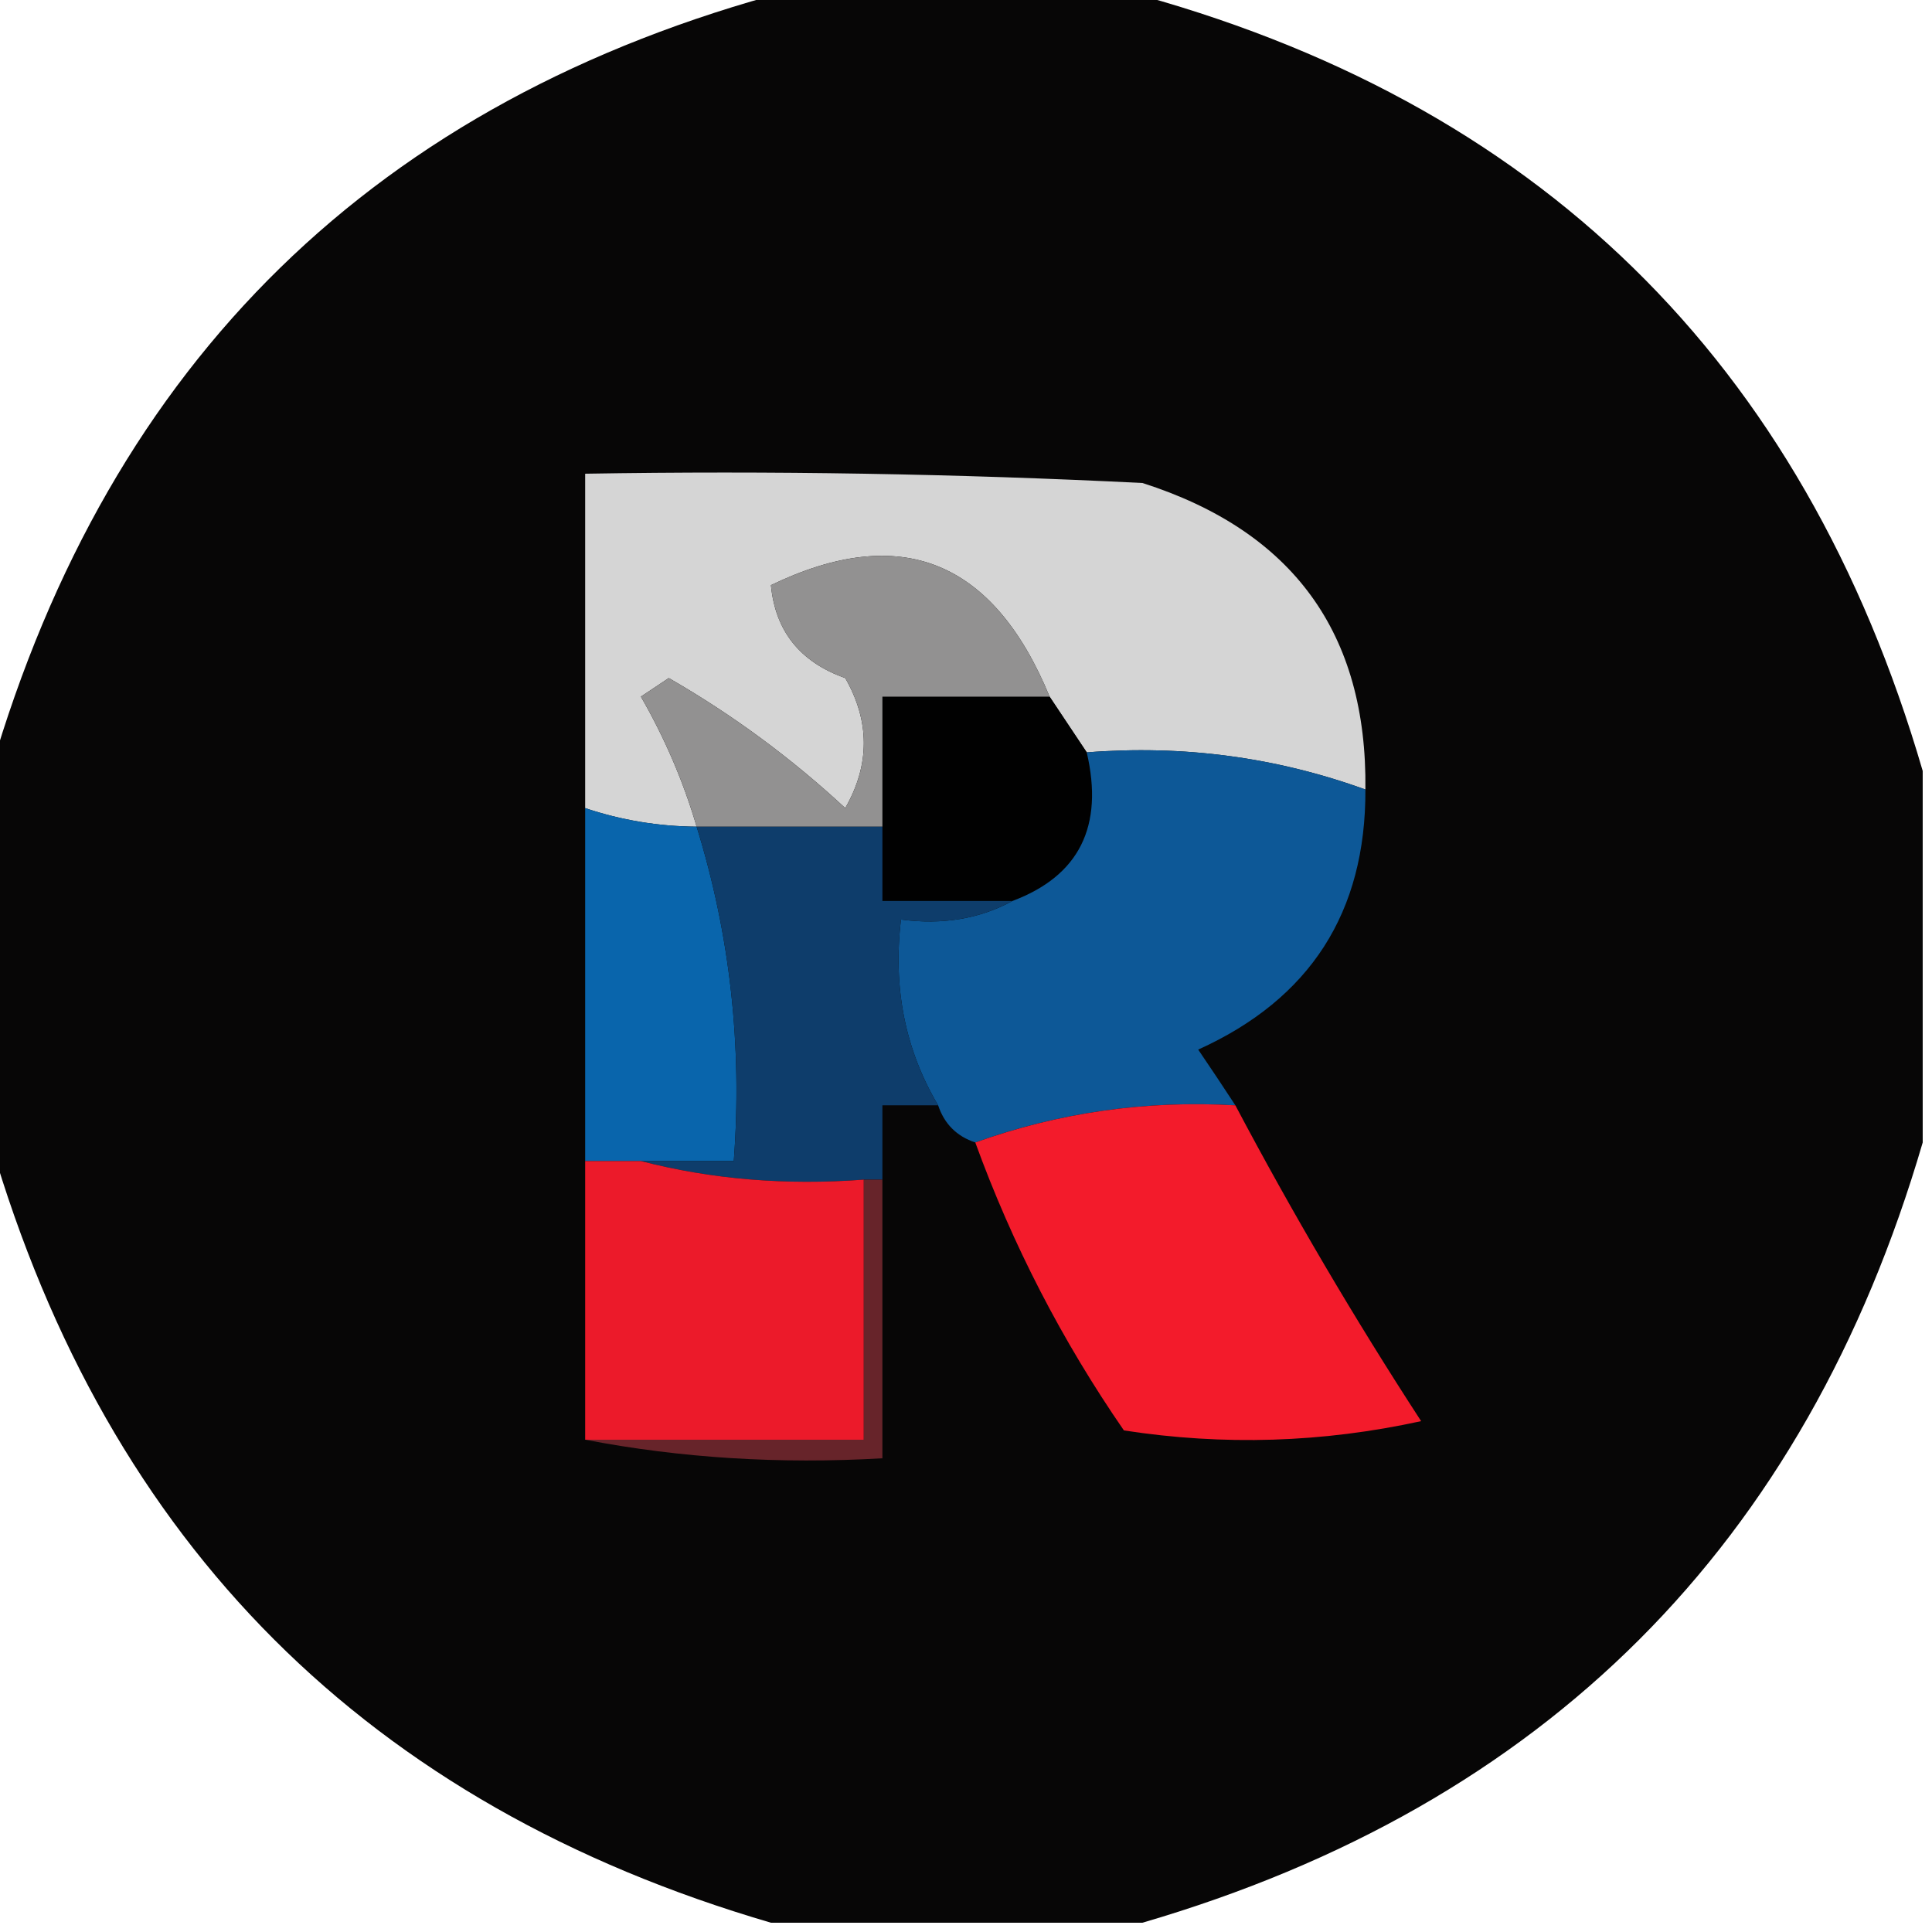
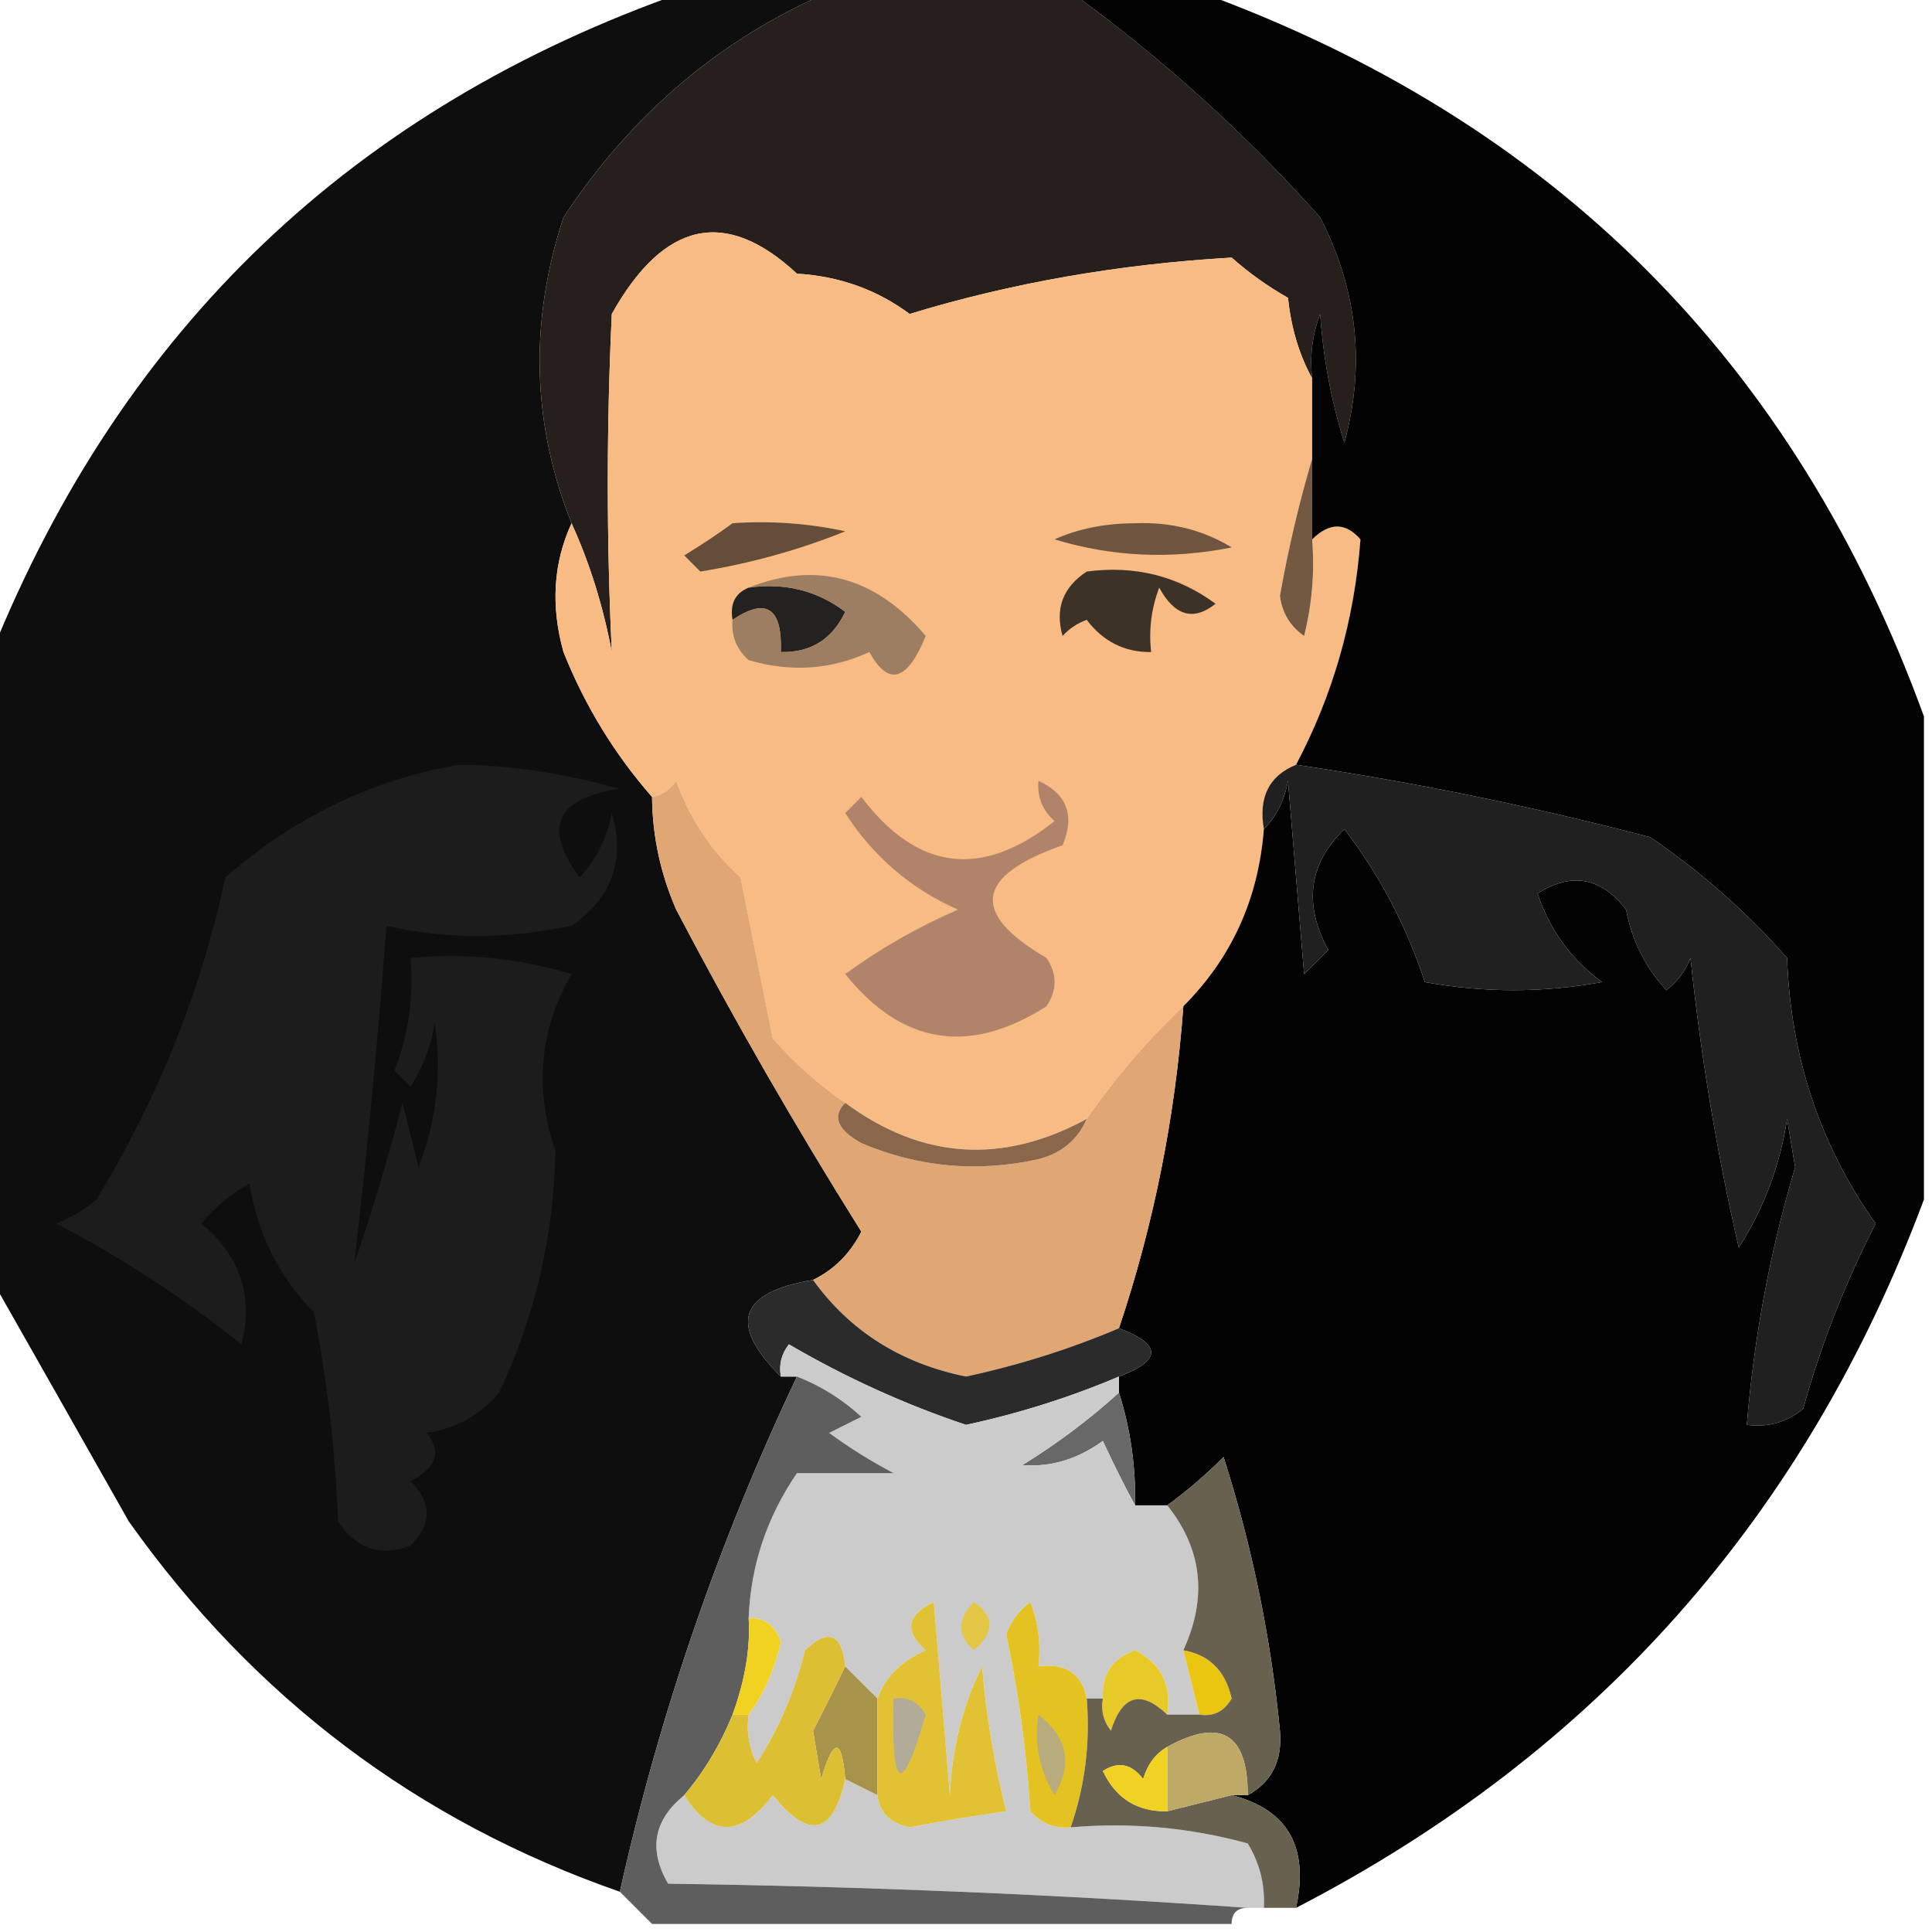
- <svg xmlns="http://www.w3.org/2000/svg" version="1.1" width="104px" height="104px" style="shape-rendering:geometricPrecision; text-rendering:geometricPrecision; image-rendering:optimizeQuality; fill-rule:evenodd; clip-rule:evenodd">
+ <svg xmlns="http://www.w3.org/2000/svg" version="1.1" width="120px" height="120px" style="shape-rendering:geometricPrecision; text-rendering:geometricPrecision; image-rendering:optimizeQuality; fill-rule:evenodd; clip-rule:evenodd">
  <g>
-     <path style="opacity:0.998" fill="#070606" d="M 42.5,-0.5 C 48.5,-0.5 54.5,-0.5 60.5,-0.5C 82.722,5.388 97.055,19.388 103.5,41.5C 103.5,48.167 103.5,54.833 103.5,61.5C 97.167,83.167 83.167,97.167 61.5,103.5C 54.833,103.5 48.167,103.5 41.5,103.5C 19.833,97.167 5.833,83.167 -0.5,61.5C -0.5,54.833 -0.5,48.167 -0.5,41.5C 5.945,19.388 20.278,5.388 42.5,-0.5 Z" />
+     <path style="opacity:0.969" fill="#070707" d="M 42.5,-0.5 C 45.5,-0.5 48.5,-0.5 51.5,-0.5C 44.729,2.42 39.229,7.087 35,13.5C 32.869,19.974 33.036,26.307 35.5,32.5C 34.366,34.966 34.199,37.633 35,40.5C 36.33,43.829 38.163,46.829 40.5,49.5C 40.523,51.927 41.023,54.26 42,56.5C 45.567,63.298 49.4,69.964 53.5,76.5C 52.812,77.855 51.812,78.855 50.5,79.5C 45.897,80.258 45.23,82.258 48.5,85.5C 48.833,85.5 49.167,85.5 49.5,85.5C 44.633,95.769 40.966,106.436 38.5,117.5C 25.945,113.125 15.779,105.458 8,94.5C 5.139,89.438 2.306,84.438 -0.5,79.5C -0.5,66.5 -0.5,53.5 -0.5,40.5C 7.654,20.346 21.988,6.679 42.5,-0.5 Z" />
  </g>
  <g>
-     <path style="opacity:0.996" fill="#d6d6d6" d="M 73.5,42.5 C 68.692,40.758 63.692,40.091 58.5,40.5C 57.833,39.5 57.167,38.5 56.5,37.5C 53.465,30.139 48.465,28.139 41.5,31.5C 41.736,33.973 43.069,35.64 45.5,36.5C 46.833,38.833 46.833,41.167 45.5,43.5C 42.583,40.795 39.416,38.462 36,36.5C 35.5,36.833 35,37.167 34.5,37.5C 35.788,39.739 36.788,42.072 37.5,44.5C 35.435,44.483 33.435,44.15 31.5,43.5C 31.5,37.5 31.5,31.5 31.5,25.5C 41.506,25.334 51.506,25.5 61.5,26C 69.6,28.59 73.6,34.09 73.5,42.5 Z" />
+     <path style="opacity:1" fill="#271f1b" d="M 51.5,-0.5 C 56.5,-0.5 61.5,-0.5 66.5,-0.5C 72.148,3.584 77.315,8.251 82,13.5C 84.314,18.009 84.814,22.676 83.5,27.5C 82.682,24.893 82.182,22.226 82,19.5C 81.51,20.793 81.343,22.127 81.5,23.5C 80.698,22.048 80.198,20.382 80,18.5C 78.745,17.789 77.579,16.956 76.5,16C 69.488,16.406 62.821,17.572 56.5,19.5C 54.453,17.985 52.119,17.151 49.5,17C 45.076,12.884 41.242,13.717 38,19.5C 37.669,26.518 37.669,33.518 38,40.5C 37.454,37.621 36.621,34.954 35.5,32.5C 33.036,26.307 32.869,19.974 35,13.5C 39.229,7.087 44.729,2.42 51.5,-0.5 Z" />
  </g>
  <g>
-     <path style="opacity:1" fill="#010101" d="M 56.5,37.5 C 57.167,38.5 57.833,39.5 58.5,40.5C 59.428,44.483 58.095,47.15 54.5,48.5C 52.167,48.5 49.833,48.5 47.5,48.5C 47.5,47.167 47.5,45.833 47.5,44.5C 47.5,42.167 47.5,39.833 47.5,37.5C 50.5,37.5 53.5,37.5 56.5,37.5 Z" />
+     <path style="opacity:1" fill="#f7bb83" d="M 81.5,23.5 C 81.5,25.167 81.5,26.833 81.5,28.5C 80.702,31.171 80.035,34.004 79.5,37C 79.63,38.059 80.13,38.892 81,39.5C 81.496,37.527 81.662,35.527 81.5,33.5C 82.575,32.438 83.575,32.438 84.5,33.5C 84.133,38.482 82.8,43.149 80.5,47.5C 78.823,48.183 78.157,49.517 78.5,51.5C 78.163,55.836 76.496,59.503 73.5,62.5C 71.273,64.607 69.273,66.94 67.5,69.5C 62.255,72.345 57.255,72.012 52.5,68.5C 50.897,67.404 49.397,66.07 48,64.5C 47.333,61.167 46.667,57.833 46,54.5C 44.171,52.844 42.837,50.844 42,48.5C 41.617,49.056 41.117,49.389 40.5,49.5C 38.163,46.829 36.33,43.829 35,40.5C 34.199,37.633 34.366,34.966 35.5,32.5C 36.621,34.954 37.454,37.621 38,40.5C 37.669,33.518 37.669,26.518 38,19.5C 41.242,13.717 45.076,12.884 49.5,17C 52.119,17.151 54.453,17.985 56.5,19.5C 62.821,17.572 69.488,16.406 76.5,16C 77.579,16.956 78.745,17.789 80,18.5C 80.198,20.382 80.698,22.048 81.5,23.5 Z" />
  </g>
  <g>
-     <path style="opacity:1" fill="#929191" d="M 56.5,37.5 C 53.5,37.5 50.5,37.5 47.5,37.5C 47.5,39.833 47.5,42.167 47.5,44.5C 44.167,44.5 40.833,44.5 37.5,44.5C 36.788,42.072 35.788,39.739 34.5,37.5C 35,37.167 35.5,36.833 36,36.5C 39.416,38.462 42.583,40.795 45.5,43.5C 46.833,41.167 46.833,38.833 45.5,36.5C 43.069,35.64 41.736,33.973 41.5,31.5C 48.465,28.139 53.465,30.139 56.5,37.5 Z" />
+     <path style="opacity:1" fill="#6f553f" d="M 65.5,33.5 C 66.964,32.84 68.631,32.507 70.5,32.5C 72.713,32.412 74.713,32.912 76.5,34C 72.745,34.755 69.078,34.589 65.5,33.5 Z" />
  </g>
  <g>
-     <path style="opacity:1" fill="#0d5897" d="M 58.5,40.5 C 63.692,40.091 68.692,40.758 73.5,42.5C 73.528,49.109 70.528,53.776 64.5,56.5C 65.192,57.518 65.859,58.518 66.5,59.5C 61.657,59.222 56.99,59.889 52.5,61.5C 51.5,61.167 50.833,60.5 50.5,59.5C 48.727,56.512 48.06,53.178 48.5,49.5C 50.735,49.795 52.735,49.461 54.5,48.5C 58.095,47.15 59.428,44.483 58.5,40.5 Z" />
+     <path style="opacity:1" fill="#644d39" d="M 45.5,32.5 C 47.857,32.337 50.19,32.503 52.5,33C 49.644,34.153 46.644,34.986 43.5,35.5C 43.167,35.167 42.833,34.833 42.5,34.5C 43.602,33.824 44.602,33.158 45.5,32.5 Z" />
  </g>
  <g>
-     <path style="opacity:1" fill="#0965ac" d="M 31.5,43.5 C 33.435,44.15 35.435,44.483 37.5,44.5C 39.299,50.316 39.965,56.316 39.5,62.5C 37.833,62.5 36.167,62.5 34.5,62.5C 33.5,62.5 32.5,62.5 31.5,62.5C 31.5,56.167 31.5,49.833 31.5,43.5 Z" />
+     <path style="opacity:1" fill="#3d3228" d="M 67.5,35.5 C 70.482,35.104 73.149,35.771 75.5,37.5C 74.132,38.594 72.965,38.26 72,36.5C 71.51,37.793 71.343,39.127 71.5,40.5C 69.857,40.52 68.524,39.853 67.5,38.5C 66.914,38.709 66.414,39.043 66,39.5C 65.516,37.807 66.016,36.473 67.5,35.5 Z" />
  </g>
  <g>
-     <path style="opacity:1" fill="#0e3d6b" d="M 37.5,44.5 C 40.833,44.5 44.167,44.5 47.5,44.5C 47.5,45.833 47.5,47.167 47.5,48.5C 49.833,48.5 52.167,48.5 54.5,48.5C 52.735,49.461 50.735,49.795 48.5,49.5C 48.06,53.178 48.727,56.512 50.5,59.5C 49.5,59.5 48.5,59.5 47.5,59.5C 47.5,60.833 47.5,62.167 47.5,63.5C 47.167,63.5 46.833,63.5 46.5,63.5C 42.298,63.817 38.298,63.483 34.5,62.5C 36.167,62.5 37.833,62.5 39.5,62.5C 39.965,56.316 39.299,50.316 37.5,44.5 Z" />
+     <path style="opacity:1" fill="#735842" d="M 81.5,28.5 C 81.5,30.167 81.5,31.833 81.5,33.5C 81.662,35.527 81.496,37.527 81,39.5C 80.13,38.892 79.63,38.059 79.5,37C 80.035,34.004 80.702,31.171 81.5,28.5 Z" />
  </g>
  <g>
-     <path style="opacity:1" fill="#f31b2b" d="M 66.5,59.5 C 69.57,65.304 72.903,70.97 76.5,76.5C 71.198,77.663 65.864,77.829 60.5,77C 57.169,72.172 54.503,67.005 52.5,61.5C 56.99,59.889 61.657,59.222 66.5,59.5 Z" />
+     <path style="opacity:1" fill="#242220" d="M 46.5,36.5 C 48.751,36.181 50.751,36.681 52.5,38C 51.692,39.706 50.359,40.539 48.5,40.5C 48.598,37.752 47.598,37.086 45.5,38.5C 45.328,37.508 45.662,36.842 46.5,36.5 Z" />
  </g>
  <g>
-     <path style="opacity:1" fill="#ec1a2a" d="M 31.5,62.5 C 32.5,62.5 33.5,62.5 34.5,62.5C 38.298,63.483 42.298,63.817 46.5,63.5C 46.5,68.167 46.5,72.833 46.5,77.5C 41.5,77.5 36.5,77.5 31.5,77.5C 31.5,72.5 31.5,67.5 31.5,62.5 Z" />
+     <path style="opacity:1" fill="#9e7e63" d="M 46.5,36.5 C 50.709,34.826 54.376,35.826 57.5,39.5C 56.35,42.321 55.184,42.654 54,40.5C 51.599,41.602 49.099,41.769 46.5,41C 45.748,40.329 45.414,39.496 45.5,38.5C 47.598,37.086 48.598,37.752 48.5,40.5C 50.359,40.539 51.692,39.706 52.5,38C 50.751,36.681 48.751,36.181 46.5,36.5 Z" />
  </g>
  <g>
-     <path style="opacity:1" fill="#67242a" d="M 46.5,63.5 C 46.833,63.5 47.167,63.5 47.5,63.5C 47.5,68.5 47.5,73.5 47.5,78.5C 41.974,78.821 36.641,78.488 31.5,77.5C 36.5,77.5 41.5,77.5 46.5,77.5C 46.5,72.833 46.5,68.167 46.5,63.5 Z" />
+     <path style="opacity:0.998" fill="#040303" d="M 66.5,-0.5 C 69.167,-0.5 71.833,-0.5 74.5,-0.5C 96.5,7.5 111.5,22.5 119.5,44.5C 119.5,54.5 119.5,64.5 119.5,74.5C 112.151,94.182 99.151,108.849 80.5,118.5C 81.32,114.721 79.987,112.388 76.5,111.5C 76.833,111.5 77.167,111.5 77.5,111.5C 78.993,110.688 79.66,109.355 79.5,107.5C 78.934,101.704 77.768,96.038 76,90.5C 74.855,91.636 73.688,92.636 72.5,93.5C 71.833,93.5 71.167,93.5 70.5,93.5C 70.552,91.097 70.219,88.764 69.5,86.5C 69.5,86.167 69.5,85.833 69.5,85.5C 72.167,84.5 72.167,83.5 69.5,82.5C 71.662,76.054 72.995,69.387 73.5,62.5C 76.496,59.503 78.163,55.836 78.5,51.5C 79.268,50.737 79.768,49.737 80,48.5C 80.333,52.5 80.667,56.5 81,60.5C 81.5,60 82,59.5 82.5,59C 80.947,56.163 81.28,53.663 83.5,51.5C 85.68,54.329 87.347,57.496 88.5,61C 92.167,61.667 95.833,61.667 99.5,61C 97.586,59.587 96.253,57.753 95.5,55.5C 97.611,54.151 99.445,54.485 101,56.5C 101.36,58.421 102.194,60.088 103.5,61.5C 104.192,60.975 104.692,60.308 105,59.5C 105.638,65.596 106.638,71.596 108,77.5C 109.562,75.043 110.562,72.376 111,69.5C 111.167,70.5 111.333,71.5 111.5,72.5C 109.945,77.713 108.945,83.046 108.5,88.5C 109.822,88.67 110.989,88.337 112,87.5C 113.108,83.509 114.608,79.675 116.5,76C 113.049,71.126 111.215,65.626 111,59.5C 108.463,56.628 105.63,54.128 102.5,52C 95.245,50.102 87.912,48.602 80.5,47.5C 82.8,43.149 84.133,38.482 84.5,33.5C 83.575,32.438 82.575,32.438 81.5,33.5C 81.5,31.833 81.5,30.167 81.5,28.5C 81.5,26.833 81.5,25.167 81.5,23.5C 81.343,22.127 81.51,20.793 82,19.5C 82.182,22.226 82.682,24.893 83.5,27.5C 84.814,22.676 84.314,18.009 82,13.5C 77.315,8.251 72.148,3.584 66.5,-0.5 Z" />
+   </g>
+   <g>
+     <path style="opacity:1" fill="#1c1c1c" d="M 28.5,47.5 C 31.693,47.524 35.026,48.024 38.5,49C 34.54,49.562 33.707,51.395 36,54.5C 37.044,53.377 37.71,52.044 38,50.5C 38.855,53.407 38.021,55.74 35.5,57.5C 31.455,58.346 27.622,58.346 24,57.5C 23.489,64.431 22.823,71.431 22,78.5C 23.125,75.216 24.125,71.883 25,68.5C 25.333,69.833 25.667,71.167 26,72.5C 27.124,69.558 27.458,66.558 27,63.5C 26.781,64.938 26.281,66.271 25.5,67.5C 25.167,67.167 24.833,66.833 24.5,66.5C 25.374,64.253 25.708,61.92 25.5,59.5C 28.898,59.18 32.232,59.513 35.5,60.5C 33.513,63.95 33.18,67.617 34.5,71.5C 34.4,76.777 33.233,81.777 31,86.5C 29.829,87.893 28.329,88.727 26.5,89C 27.458,90.147 27.125,91.147 25.5,92C 26.833,93.333 26.833,94.667 25.5,96C 23.633,96.711 22.133,96.211 21,94.5C 20.828,90.129 20.328,85.796 19.5,81.5C 17.317,79.293 15.984,76.626 15.5,73.5C 14.354,74.145 13.354,74.978 12.5,76C 14.922,78.003 15.755,80.503 15,83.5C 11.389,80.614 7.556,78.114 3.5,76C 4.416,75.626 5.25,75.126 6,74.5C 9.828,68.195 12.495,61.528 14,54.5C 18.253,50.77 23.086,48.437 28.5,47.5 Z" />
+   </g>
+   <g>
+     <path style="opacity:1" fill="#b0836a" d="M 64.5,48.5 C 66.273,49.314 66.773,50.648 66,52.5C 60.578,54.397 60.244,56.73 65,59.5C 65.667,60.5 65.667,61.5 65,62.5C 60.196,65.56 56.03,64.894 52.5,60.5C 54.68,58.91 57.013,57.577 59.5,56.5C 56.568,55.2 54.234,53.2 52.5,50.5C 52.833,50.167 53.167,49.833 53.5,49.5C 56.979,54.095 60.979,54.595 65.5,51C 64.748,50.329 64.414,49.496 64.5,48.5 Z" />
+   </g>
+   <g>
+     <path style="opacity:1" fill="#e0a673" d="M 52.5,68.5 C 51.668,69.329 52.001,70.162 53.5,71C 57.039,72.504 60.705,72.837 64.5,72C 65.942,71.623 66.942,70.79 67.5,69.5C 69.273,66.94 71.273,64.607 73.5,62.5C 72.995,69.387 71.662,76.054 69.5,82.5C 66.452,83.793 63.285,84.793 60,85.5C 55.962,84.679 52.795,82.679 50.5,79.5C 51.812,78.855 52.812,77.855 53.5,76.5C 49.4,69.964 45.567,63.298 42,56.5C 41.023,54.26 40.523,51.927 40.5,49.5C 41.117,49.389 41.617,49.056 42,48.5C 42.837,50.844 44.171,52.844 46,54.5C 46.667,57.833 47.333,61.167 48,64.5C 49.397,66.07 50.897,67.404 52.5,68.5 Z" />
+   </g>
+   <g>
+     <path style="opacity:1" fill="#8a674b" d="M 52.5,68.5 C 57.255,72.012 62.255,72.345 67.5,69.5C 66.942,70.79 65.942,71.623 64.5,72C 60.705,72.837 57.039,72.504 53.5,71C 52.001,70.162 51.668,69.329 52.5,68.5 Z" />
+   </g>
+   <g>
+     <path style="opacity:1" fill="#202020" d="M 80.5,47.5 C 87.912,48.602 95.245,50.102 102.5,52C 105.63,54.128 108.463,56.628 111,59.5C 111.215,65.626 113.049,71.126 116.5,76C 114.608,79.675 113.108,83.509 112,87.5C 110.989,88.337 109.822,88.67 108.5,88.5C 108.945,83.046 109.945,77.713 111.5,72.5C 111.333,71.5 111.167,70.5 111,69.5C 110.562,72.376 109.562,75.043 108,77.5C 106.638,71.596 105.638,65.596 105,59.5C 104.692,60.308 104.192,60.975 103.5,61.5C 102.194,60.088 101.36,58.421 101,56.5C 99.445,54.485 97.611,54.151 95.5,55.5C 96.253,57.753 97.586,59.587 99.5,61C 95.833,61.667 92.167,61.667 88.5,61C 87.347,57.496 85.68,54.329 83.5,51.5C 81.28,53.663 80.947,56.163 82.5,59C 82,59.5 81.5,60 81,60.5C 80.667,56.5 80.333,52.5 80,48.5C 79.768,49.737 79.268,50.737 78.5,51.5C 78.157,49.517 78.823,48.183 80.5,47.5 Z" />
+   </g>
+   <g>
+     <path style="opacity:1" fill="#2c2b2c" d="M 50.5,79.5 C 52.795,82.679 55.962,84.679 60,85.5C 63.285,84.793 66.452,83.793 69.5,82.5C 72.167,83.5 72.167,84.5 69.5,85.5C 66.452,86.793 63.285,87.793 60,88.5C 56.196,87.228 52.53,85.561 49,83.5C 48.536,84.094 48.369,84.761 48.5,85.5C 45.23,82.258 45.897,80.258 50.5,79.5 Z" />
+   </g>
+   <g>
+     <path style="opacity:1" fill="#686868" d="M 69.5,86.5 C 70.219,88.764 70.552,91.097 70.5,93.5C 69.839,92.282 69.172,90.949 68.5,89.5C 66.922,90.641 65.255,91.141 63.5,91C 65.66,89.668 67.66,88.168 69.5,86.5 Z" />
+   </g>
+   <g>
+     <path style="opacity:1" fill="#cccbcc" d="M 69.5,85.5 C 69.5,85.833 69.5,86.167 69.5,86.5C 67.66,88.168 65.66,89.668 63.5,91C 65.255,91.141 66.922,90.641 68.5,89.5C 69.172,90.949 69.839,92.282 70.5,93.5C 71.167,93.5 71.833,93.5 72.5,93.5C 74.673,96.222 75.006,99.222 73.5,102.5C 73.833,103.833 74.167,105.167 74.5,106.5C 73.833,106.5 73.167,106.5 72.5,106.5C 72.778,104.654 72.111,103.32 70.5,102.5C 69.082,103.005 68.415,104.005 68.5,105.5C 68.167,105.5 67.833,105.5 67.5,105.5C 67.179,103.952 66.179,103.285 64.5,103.5C 64.657,102.127 64.49,100.793 64,99.5C 63.308,100.025 62.808,100.692 62.5,101.5C 63.262,105.111 63.762,108.778 64,112.5C 64.671,113.252 65.504,113.586 66.5,113.5C 70.226,113.177 73.893,113.511 77.5,114.5C 78.246,115.736 78.579,117.07 78.5,118.5C 78.167,118.5 77.833,118.5 77.5,118.5C 65.674,117.669 53.674,117.169 41.5,117C 40.261,114.882 40.595,113.049 42.5,111.5C 44.159,114.139 45.992,114.139 48,111.5C 50.24,114.293 51.74,113.96 52.5,110.5C 53.167,110.833 53.833,111.167 54.5,111.5C 54.62,112.586 55.287,113.253 56.5,113.5C 58.474,113.12 60.474,112.787 62.5,112.5C 61.757,109.557 61.257,106.557 61,103.5C 59.784,105.962 59.118,108.629 59,111.5C 58.667,107.5 58.333,103.5 58,99.5C 56.312,100.325 56.145,101.325 57.5,102.5C 56.007,103.141 55.007,104.141 54.5,105.5C 53.833,104.833 53.167,104.167 52.5,103.5C 52.294,101.451 51.461,101.117 50,102.5C 49.381,105.032 48.381,107.365 47,109.5C 46.517,108.552 46.35,107.552 46.5,106.5C 47.434,105.228 48.101,103.728 48.5,102C 48.164,100.97 47.497,100.47 46.5,100.5C 46.629,97.234 47.629,94.234 49.5,91.5C 51.5,91.5 53.5,91.5 55.5,91.5C 54.092,90.757 52.759,89.923 51.5,89C 52.167,88.667 52.833,88.333 53.5,88C 52.307,86.905 50.973,86.072 49.5,85.5C 49.167,85.5 48.833,85.5 48.5,85.5C 48.369,84.761 48.536,84.094 49,83.5C 52.53,85.561 56.196,87.228 60,88.5C 63.285,87.793 66.452,86.793 69.5,85.5 Z" />
+   </g>
+   <g>
+     <path style="opacity:1" fill="#5f5e5e" d="M 49.5,85.5 C 50.973,86.072 52.307,86.905 53.5,88C 52.833,88.333 52.167,88.667 51.5,89C 52.759,89.923 54.092,90.757 55.5,91.5C 53.5,91.5 51.5,91.5 49.5,91.5C 47.629,94.234 46.629,97.234 46.5,100.5C 46.614,102.348 46.281,104.348 45.5,106.5C 44.737,108.368 43.737,110.035 42.5,111.5C 40.595,113.049 40.261,114.882 41.5,117C 53.674,117.169 65.674,117.669 77.5,118.5C 76.833,118.5 76.5,118.833 76.5,119.5C 64.5,119.5 52.5,119.5 40.5,119.5C 39.833,118.833 39.167,118.167 38.5,117.5C 40.966,106.436 44.633,95.769 49.5,85.5 Z" />
+   </g>
+   <g>
+     <path style="opacity:1" fill="#f1d221" d="M 46.5,100.5 C 47.497,100.47 48.164,100.97 48.5,102C 48.101,103.728 47.434,105.228 46.5,106.5C 46.167,106.5 45.833,106.5 45.5,106.5C 46.281,104.348 46.614,102.348 46.5,100.5 Z" />
+   </g>
+   <g>
+     <path style="opacity:1" fill="#e3c646" d="M 60.5,99.5 C 61.776,100.386 61.776,101.386 60.5,102.5C 59.438,101.575 59.438,100.575 60.5,99.5 Z" />
+   </g>
+   <g>
+     <path style="opacity:1" fill="#e3c221" d="M 67.5,105.5 C 67.721,108.279 67.388,110.946 66.5,113.5C 65.504,113.586 64.671,113.252 64,112.5C 63.762,108.778 63.262,105.111 62.5,101.5C 62.808,100.692 63.308,100.025 64,99.5C 64.49,100.793 64.657,102.127 64.5,103.5C 66.179,103.285 67.179,103.952 67.5,105.5 Z" />
+   </g>
+   <g>
+     <path style="opacity:1" fill="#e7c928" d="M 72.5,106.5 C 70.871,104.94 69.704,105.273 69,107.5C 68.536,106.906 68.369,106.239 68.5,105.5C 68.415,104.005 69.082,103.005 70.5,102.5C 72.111,103.32 72.778,104.654 72.5,106.5 Z" />
+   </g>
+   <g>
+     <path style="opacity:1" fill="#eac611" d="M 73.5,102.5 C 75.121,102.787 76.121,103.787 76.5,105.5C 76.043,106.298 75.376,106.631 74.5,106.5C 74.167,105.167 73.833,103.833 73.5,102.5 Z" />
+   </g>
+   <g>
+     <path style="opacity:1" fill="#a7934a" d="M 52.5,103.5 C 53.167,104.167 53.833,104.833 54.5,105.5C 54.5,107.5 54.5,109.5 54.5,111.5C 53.833,111.167 53.167,110.833 52.5,110.5C 52.279,107.903 51.779,107.903 51,110.5C 50.833,109.5 50.667,108.5 50.5,107.5C 51.182,106.183 51.849,104.85 52.5,103.5 Z" />
+   </g>
+   <g>
+     <path style="opacity:1" fill="#696150" d="M 77.5,111.5 C 77.504,107.67 75.838,106.67 72.5,108.5C 71.778,108.918 71.278,109.584 71,110.5C 70.282,109.549 69.449,109.383 68.5,110C 69.308,111.706 70.641,112.539 72.5,112.5C 73.833,112.167 75.167,111.833 76.5,111.5C 79.987,112.388 81.32,114.721 80.5,118.5C 79.833,118.5 79.167,118.5 78.5,118.5C 78.579,117.07 78.246,115.736 77.5,114.5C 73.893,113.511 70.226,113.177 66.5,113.5C 67.388,110.946 67.721,108.279 67.5,105.5C 67.833,105.5 68.167,105.5 68.5,105.5C 68.369,106.239 68.536,106.906 69,107.5C 69.704,105.273 70.871,104.94 72.5,106.5C 73.167,106.5 73.833,106.5 74.5,106.5C 75.376,106.631 76.043,106.298 76.5,105.5C 76.121,103.787 75.121,102.787 73.5,102.5C 75.006,99.222 74.673,96.222 72.5,93.5C 73.688,92.636 74.855,91.636 76,90.5C 77.768,96.038 78.934,101.704 79.5,107.5C 79.66,109.355 78.993,110.688 77.5,111.5 Z" />
+   </g>
+   <g>
+     <path style="opacity:1" fill="#b8ac7e" d="M 64.5,106.5 C 66.3,107.895 66.634,109.561 65.5,111.5C 64.548,109.955 64.215,108.288 64.5,106.5 Z" />
+   </g>
+   <g>
+     <path style="opacity:1" fill="#bea967" d="M 77.5,111.5 C 77.167,111.5 76.833,111.5 76.5,111.5C 75.167,111.833 73.833,112.167 72.5,112.5C 72.5,111.167 72.5,109.833 72.5,108.5C 75.838,106.67 77.504,107.67 77.5,111.5 Z" />
+   </g>
+   <g>
+     <path style="opacity:1" fill="#ddbf33" d="M 52.5,103.5 C 51.849,104.85 51.182,106.183 50.5,107.5C 50.667,108.5 50.833,109.5 51,110.5C 51.779,107.903 52.279,107.903 52.5,110.5C 51.74,113.96 50.24,114.293 48,111.5C 45.992,114.139 44.159,114.139 42.5,111.5C 43.737,110.035 44.737,108.368 45.5,106.5C 45.833,106.5 46.167,106.5 46.5,106.5C 46.35,107.552 46.517,108.552 47,109.5C 48.381,107.365 49.381,105.032 50,102.5C 51.461,101.117 52.294,101.451 52.5,103.5 Z" />
+   </g>
+   <g>
+     <path style="opacity:1" fill="#e2c235" d="M 54.5,111.5 C 54.5,109.5 54.5,107.5 54.5,105.5C 55.007,104.141 56.007,103.141 57.5,102.5C 56.145,101.325 56.312,100.325 58,99.5C 58.333,103.5 58.667,107.5 59,111.5C 59.118,108.629 59.784,105.962 61,103.5C 61.257,106.557 61.757,109.557 62.5,112.5C 60.474,112.787 58.474,113.12 56.5,113.5C 55.287,113.253 54.62,112.586 54.5,111.5 Z" />
+   </g>
+   <g>
+     <path style="opacity:1" fill="#b2ab97" d="M 55.5,105.5 C 56.376,105.369 57.043,105.702 57.5,106.5C 56.011,111.646 55.344,111.313 55.5,105.5 Z" />
+   </g>
+   <g>
+     <path style="opacity:1" fill="#f1d121" d="M 72.5,108.5 C 72.5,109.833 72.5,111.167 72.5,112.5C 70.641,112.539 69.308,111.706 68.5,110C 69.449,109.383 70.282,109.549 71,110.5C 71.278,109.584 71.778,108.918 72.5,108.5 Z" />
  </g>
</svg>
